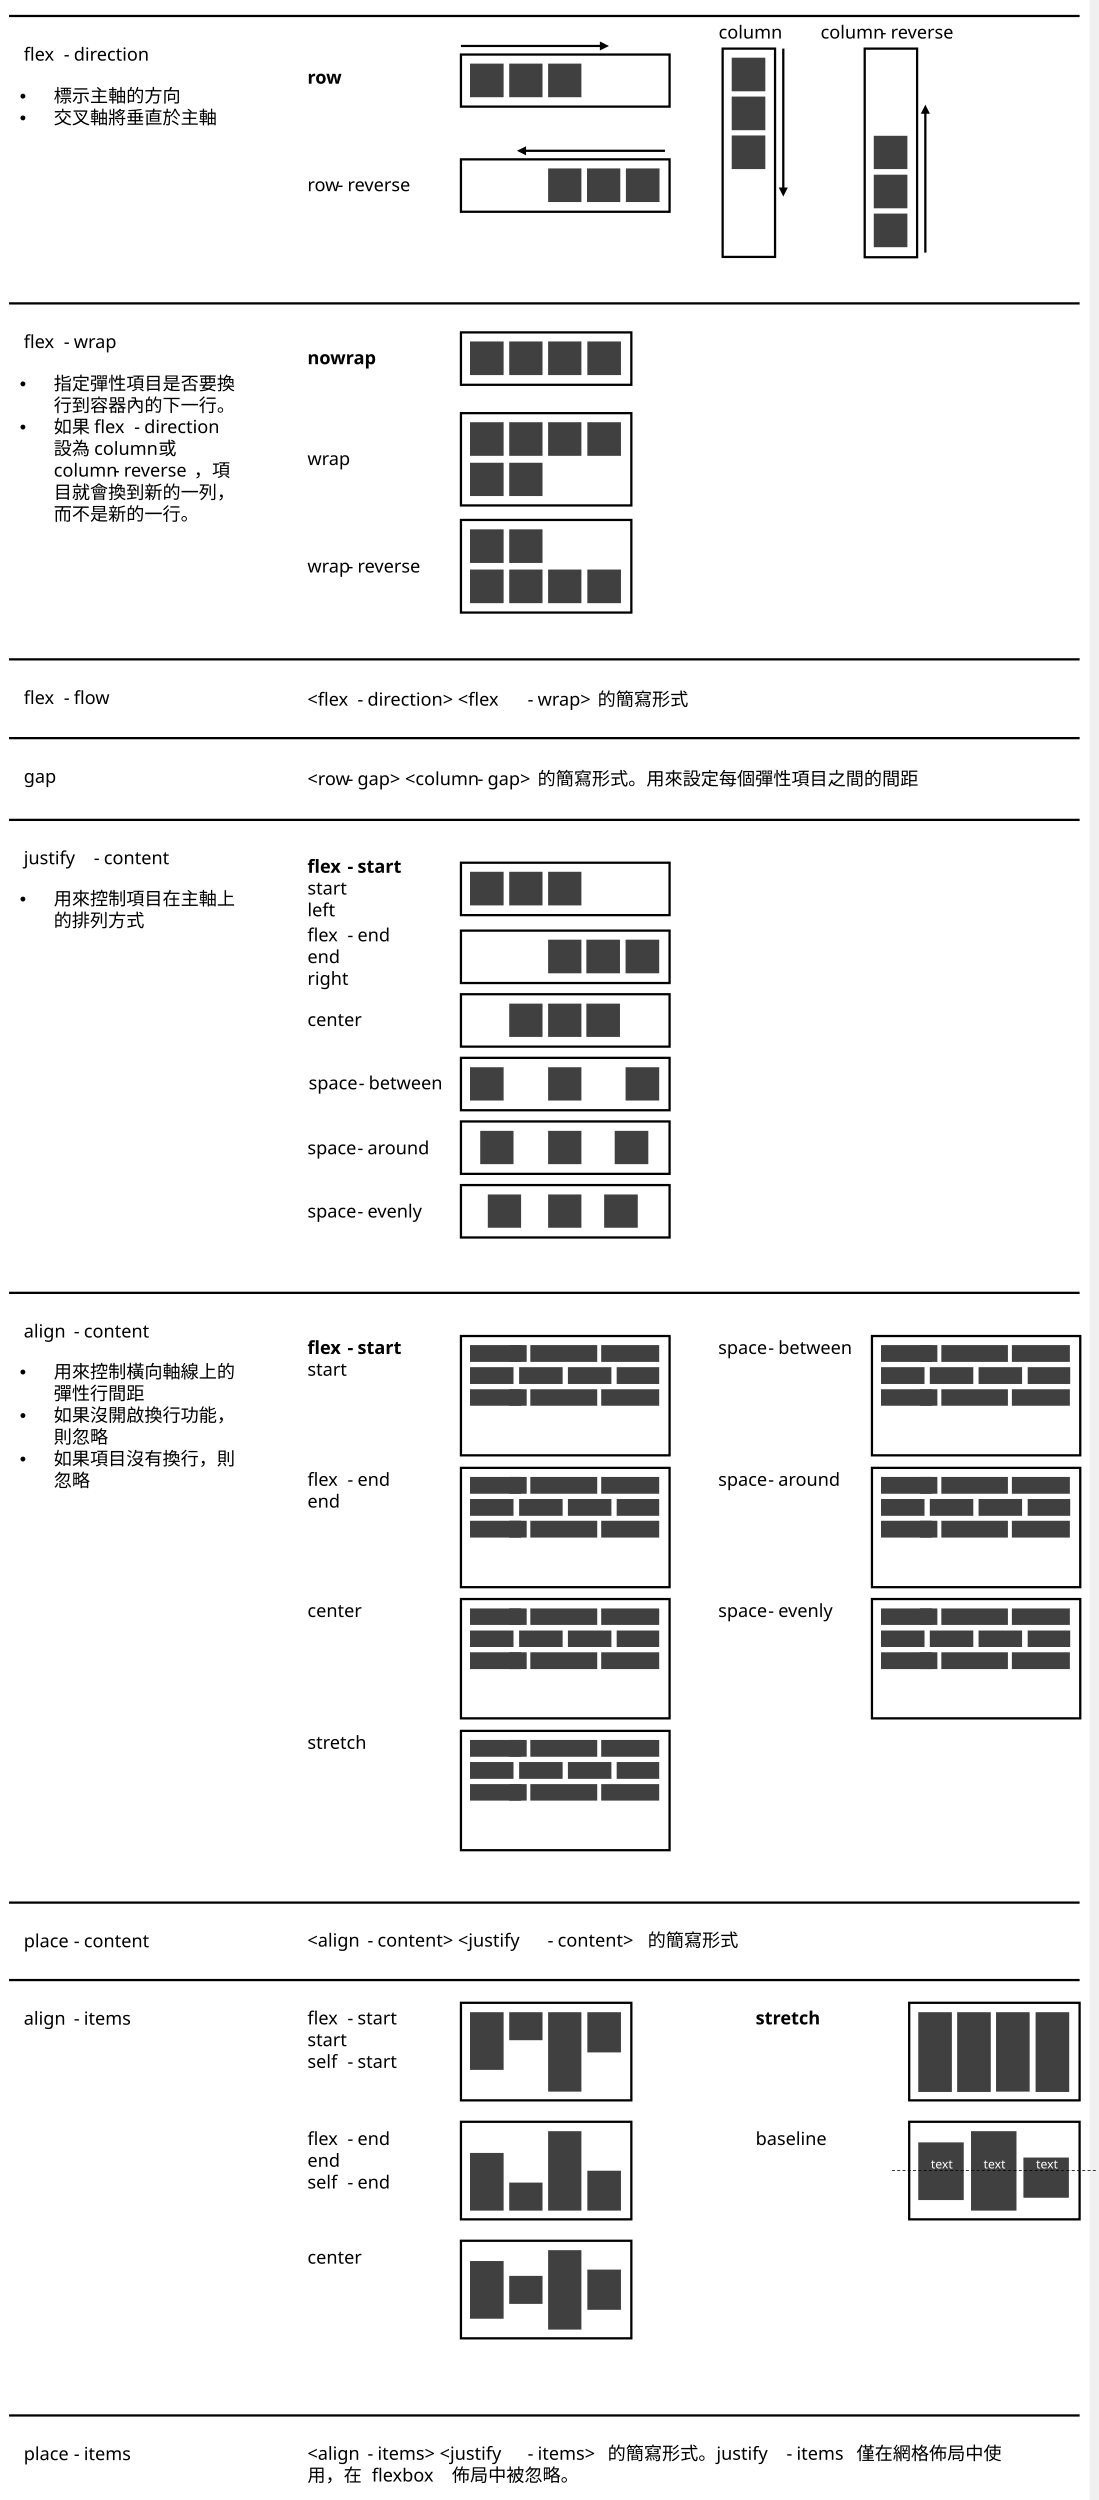
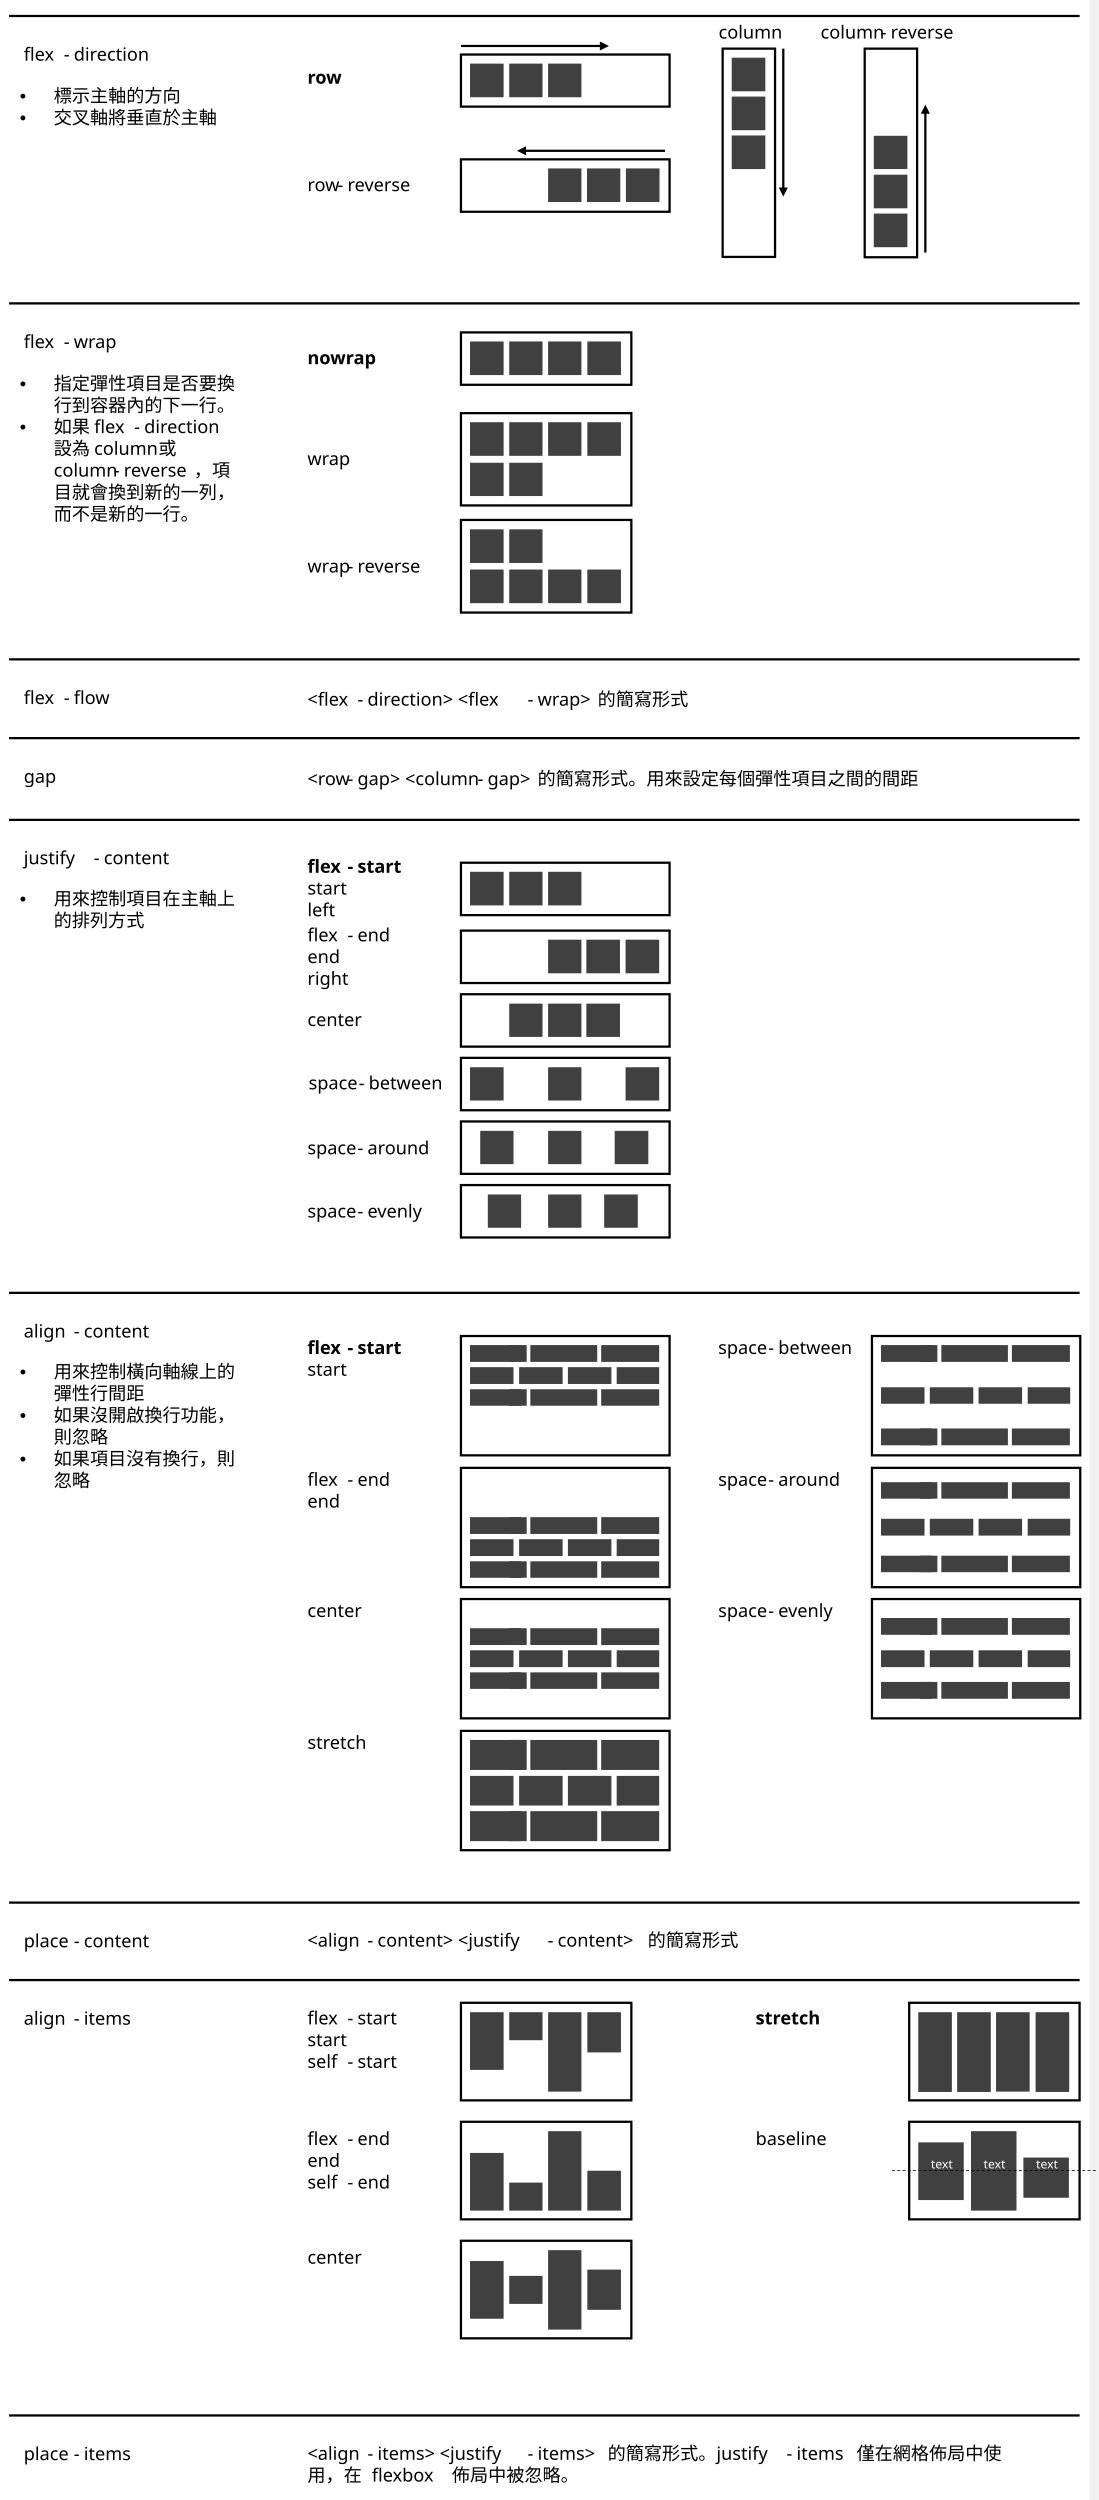
<svg xmlns="http://www.w3.org/2000/svg" width="3333" height="7585" xml:space="preserve" overflow="hidden">
  <g transform="translate(-594 10473)">
    <rect x="594" y="-10473" width="3306" height="7585" fill="#FFFFFF" />
    <rect x="3217.5" y="-10325.5" width="159" height="633" stroke="#000000" stroke-width="6.875" stroke-miterlimit="8" fill="none" />
    <rect x="3245" y="-10061" width="102" height="101" fill="#404040" />
    <rect x="3245" y="-9943" width="102" height="102" fill="#404040" />
    <rect x="3245" y="-9825" width="102" height="102" fill="#404040" />
    <path d="M2.76314e-06-3.438 426.054-3.437 426.054 3.438-2.76314e-06 3.438ZM421.47-13.75 448.97 0 421.47 13.75Z" transform="matrix(-6.12323e-17 -1 -1 6.12323e-17 3401.5 -9706.53)" />
    <rect x="2786.5" y="-10325.5" width="159" height="632" stroke="#000000" stroke-width="6.875" stroke-miterlimit="8" fill="none" />
    <rect x="2814" y="-10298" width="102" height="102" fill="#404040" />
    <rect x="2814" y="-10180" width="102" height="102" fill="#404040" />
    <rect x="2814" y="-10062" width="102" height="102" fill="#404040" />
    <path d="M2973.94-10325.5 2973.94-9899.45 2967.06-9899.45 2967.06-10325.5ZM2984.25-9904.03 2970.5-9876.53 2956.75-9904.03Z" />
    <rect x="1992.5" y="-10307.5" width="633" height="158" stroke="#000000" stroke-width="6.875" stroke-miterlimit="8" fill="none" />
    <rect x="2020" y="-10280" width="102" height="102" fill="#404040" />
    <rect x="2139" y="-10280" width="101" height="102" fill="#404040" />
    <rect x="2257" y="-10280" width="101" height="102" fill="#404040" />
    <path d="M1992.5-10336.9 2418.55-10336.9 2418.55-10330.1 1992.5-10330.1ZM2413.97-10347.2 2441.47-10333.5 2413.97-10319.8Z" />
    <text font-family="Consolas,Consolas_MSFontService,sans-serif" font-weight="700" font-size="55" transform="matrix(1 0 0 1 1526.71 -10219)">row</text>
    <rect x="1992.5" y="-9989.5" width="633" height="159" stroke="#000000" stroke-width="6.875" stroke-miterlimit="8" fill="none" />
    <rect x="2257" y="-9962" width="101" height="102" fill="#404040" />
    <rect x="2375" y="-9962" width="101" height="102" fill="#404040" />
    <rect x="2493" y="-9962" width="102" height="102" fill="#404040" />
    <path d="M2.76314e-06-3.438 426.054-3.437 426.054 3.438-2.76314e-06 3.438ZM421.47-13.75 448.97 0 421.47 13.75Z" transform="matrix(-1 0 0 1 2611.47 -10015.5)" />
    <text font-family="Consolas,Consolas_MSFontService,sans-serif" font-weight="400" font-size="55" transform="matrix(1 0 0 1 1526.71 -9893)">row</text>
    <text font-family="Consolas,Consolas_MSFontService,sans-serif" font-weight="400" font-size="55" transform="matrix(1 0 0 1 1617.81 -9893)">-</text>
    <text font-family="Consolas,Consolas_MSFontService,sans-serif" font-weight="400" font-size="55" transform="matrix(1 0 0 1 1648.17 -9893)">reverse</text>
    <text font-family="Consolas,Consolas_MSFontService,sans-serif" font-weight="400" font-size="55" transform="matrix(1 0 0 1 2774.17 -10356)">column</text>
    <text font-family="Consolas,Consolas_MSFontService,sans-serif" font-weight="400" font-size="55" transform="matrix(1 0 0 1 3083.62 -10356)">column</text>
    <text font-family="Consolas,Consolas_MSFontService,sans-serif" font-weight="400" font-size="55" transform="matrix(1 0 0 1 3265.81 -10356)">-</text>
    <text font-family="Consolas,Consolas_MSFontService,sans-serif" font-weight="400" font-size="55" transform="matrix(1 0 0 1 3296.17 -10356)">reverse</text>
    <path d="M621.5-10424.5 3869.53-10424.5" stroke="#000000" stroke-width="6.875" stroke-miterlimit="8" fill="none" fill-rule="evenodd" />
    <text font-family="Consolas,Consolas_MSFontService,sans-serif" font-weight="400" font-size="55" transform="matrix(1 0 0 1 666.038 -10289)">flex</text>
    <text font-family="Consolas,Consolas_MSFontService,sans-serif" font-weight="400" font-size="55" transform="matrix(1 0 0 1 787.496 -10289)">-</text>
    <text font-family="Consolas,Consolas_MSFontService,sans-serif" font-weight="400" font-size="55" transform="matrix(1 0 0 1 817.861 -10289)">direction</text>
    <rect x="1992.5" y="-9464.5" width="517" height="159" stroke="#000000" stroke-width="6.875" stroke-miterlimit="8" fill="none" />
    <rect x="2020" y="-9437" width="102" height="102" fill="#404040" />
    <rect x="2139" y="-9437" width="101" height="102" fill="#404040" />
    <rect x="2257" y="-9437" width="101" height="102" fill="#404040" />
    <rect x="2376" y="-9437" width="102" height="102" fill="#404040" />
    <rect x="1992.5" y="-9219.5" width="517" height="280" stroke="#000000" stroke-width="6.875" stroke-miterlimit="8" fill="none" />
    <rect x="2020" y="-9192" width="102" height="102" fill="#404040" />
    <rect x="2139" y="-9192" width="101" height="102" fill="#404040" />
    <rect x="2257" y="-9192" width="101" height="102" fill="#404040" />
    <rect x="2376" y="-9192" width="102" height="102" fill="#404040" />
    <rect x="2020" y="-9069" width="102" height="101" fill="#404040" />
    <rect x="2139" y="-9069" width="101" height="101" fill="#404040" />
    <rect x="1992.5" y="-8895.5" width="517" height="281" stroke="#000000" stroke-width="6.875" stroke-miterlimit="8" fill="none" />
    <rect x="2020" y="-8867" width="102" height="102" fill="#404040" />
    <rect x="2139" y="-8867" width="101" height="102" fill="#404040" />
    <rect x="2257" y="-8745" width="101" height="102" fill="#404040" />
    <rect x="2376" y="-8745" width="102" height="102" fill="#404040" />
    <rect x="2020" y="-8745" width="102" height="102" fill="#404040" />
    <rect x="2139" y="-8745" width="101" height="102" fill="#404040" />
    <text font-family="Consolas,Consolas_MSFontService,sans-serif" font-weight="700" font-size="55" transform="matrix(1 0 0 1 1526.71 -9368)">nowrap</text>
    <text font-family="Consolas,Consolas_MSFontService,sans-serif" font-weight="400" font-size="55" transform="matrix(1 0 0 1 1526.71 -9062)">wrap</text>
    <text font-family="Consolas,Consolas_MSFontService,sans-serif" font-weight="400" font-size="55" transform="matrix(1 0 0 1 1526.71 -8736)">wrap</text>
    <text font-family="Consolas,Consolas_MSFontService,sans-serif" font-weight="400" font-size="55" transform="matrix(1 0 0 1 1648.17 -8736)">-</text>
    <text font-family="Consolas,Consolas_MSFontService,sans-serif" font-weight="400" font-size="55" transform="matrix(1 0 0 1 1678.53 -8736)">reverse</text>
    <path d="M621.5-9552.5 3869.53-9552.5" stroke="#000000" stroke-width="6.875" stroke-miterlimit="8" fill="none" fill-rule="evenodd" />
    <text font-family="Consolas,Consolas_MSFontService,sans-serif" font-weight="400" font-size="55" transform="matrix(1 0 0 1 666.038 -9417)">flex</text>
    <text font-family="Consolas,Consolas_MSFontService,sans-serif" font-weight="400" font-size="55" transform="matrix(1 0 0 1 787.496 -9417)">-</text>
    <text font-family="Consolas,Consolas_MSFontService,sans-serif" font-weight="400" font-size="55" transform="matrix(1 0 0 1 817.861 -9417)">wrap</text>
    <path d="M621.5-8472.5 3869.53-8472.5" stroke="#000000" stroke-width="6.875" stroke-miterlimit="8" fill="none" fill-rule="evenodd" />
    <text font-family="Consolas,Consolas_MSFontService,sans-serif" font-weight="400" font-size="55" transform="matrix(1 0 0 1 666.038 -8337)">flex</text>
    <text font-family="Consolas,Consolas_MSFontService,sans-serif" font-weight="400" font-size="55" transform="matrix(1 0 0 1 787.496 -8337)">-</text>
    <text font-family="Consolas,Consolas_MSFontService,sans-serif" font-weight="400" font-size="55" transform="matrix(1 0 0 1 817.861 -8337)">flow</text>
    <path d="M621.5-8233.5 3869.53-8233.5" stroke="#000000" stroke-width="6.875" stroke-miterlimit="8" fill="none" fill-rule="evenodd" />
    <text font-family="Consolas,Consolas_MSFontService,sans-serif" font-weight="400" font-size="55" transform="matrix(1 0 0 1 666.038 -8098)">gap</text>
    <path d="M621.5-7985.5 3869.53-7985.5" stroke="#000000" stroke-width="6.875" stroke-miterlimit="8" fill="none" fill-rule="evenodd" />
    <text font-family="Consolas,Consolas_MSFontService,sans-serif" font-weight="400" font-size="55" transform="matrix(1 0 0 1 666.038 -7851)">justify</text>
    <text font-family="Consolas,Consolas_MSFontService,sans-serif" font-weight="400" font-size="55" transform="matrix(1 0 0 1 878.59 -7851)">-</text>
    <text font-family="Consolas,Consolas_MSFontService,sans-serif" font-weight="400" font-size="55" transform="matrix(1 0 0 1 908.954 -7851)">content</text>
    <rect x="1992.5" y="-7855.5" width="633" height="159" stroke="#000000" stroke-width="6.875" stroke-miterlimit="8" fill="none" />
    <rect x="2020" y="-7828" width="102" height="102" fill="#404040" />
    <rect x="2139" y="-7828" width="101" height="102" fill="#404040" />
    <rect x="2257" y="-7828" width="101" height="102" fill="#404040" />
    <rect x="1992.5" y="-7649.5" width="633" height="159" stroke="#000000" stroke-width="6.875" stroke-miterlimit="8" fill="none" />
    <rect x="2257" y="-7622" width="101" height="102" fill="#404040" />
    <rect x="2373" y="-7622" width="102" height="102" fill="#404040" />
    <rect x="2492" y="-7622" width="102" height="102" fill="#404040" />
    <rect x="1992.5" y="-7456.5" width="633" height="159" stroke="#000000" stroke-width="6.875" stroke-miterlimit="8" fill="none" />
    <rect x="2373" y="-7428" width="102" height="101" fill="#404040" />
    <rect x="2139" y="-7428" width="101" height="101" fill="#404040" />
    <rect x="2257" y="-7428" width="101" height="101" fill="#404040" />
    <rect x="1992.5" y="-7263.5" width="633" height="159" stroke="#000000" stroke-width="6.875" stroke-miterlimit="8" fill="none" />
    <rect x="2257" y="-7235" width="101" height="101" fill="#404040" />
    <rect x="2020" y="-7235" width="102" height="101" fill="#404040" />
    <rect x="2492" y="-7235" width="102" height="101" fill="#404040" />
    <rect x="1992.5" y="-7070.5" width="633" height="159" stroke="#000000" stroke-width="6.875" stroke-miterlimit="8" fill="none" />
    <rect x="2459" y="-7042" width="102" height="101" fill="#404040" />
    <rect x="2051" y="-7042" width="101" height="101" fill="#404040" />
    <rect x="2257" y="-7042" width="101" height="101" fill="#404040" />
    <rect x="1992.5" y="-6877.5" width="633" height="159" stroke="#000000" stroke-width="6.875" stroke-miterlimit="8" fill="none" />
    <rect x="2257" y="-6849" width="101" height="101" fill="#404040" />
    <rect x="2074" y="-6849" width="101" height="101" fill="#404040" />
    <rect x="2427" y="-6849" width="102" height="101" fill="#404040" />
    <text font-family="Consolas,Consolas_MSFontService,sans-serif" font-weight="700" font-size="55" transform="matrix(1 0 0 1 1526.71 -7825)">flex</text>
    <text font-family="Consolas,Consolas_MSFontService,sans-serif" font-weight="700" font-size="55" transform="matrix(1 0 0 1 1648.17 -7825)">-</text>
    <text font-family="Consolas,Consolas_MSFontService,sans-serif" font-weight="700" font-size="55" transform="matrix(1 0 0 1 1678.53 -7825)">start</text>
    <text font-family="Consolas,Consolas_MSFontService,sans-serif" font-weight="400" font-size="55" transform="matrix(1 0 0 1 1526.71 -7759)">start</text>
    <text font-family="Consolas,Consolas_MSFontService,sans-serif" font-weight="400" font-size="55" transform="matrix(1 0 0 1 1526.71 -7693)">left</text>
    <text font-family="Consolas,Consolas_MSFontService,sans-serif" font-weight="400" font-size="55" transform="matrix(1 0 0 1 1526.71 -7617)">flex</text>
    <text font-family="Consolas,Consolas_MSFontService,sans-serif" font-weight="400" font-size="55" transform="matrix(1 0 0 1 1648.17 -7617)">-</text>
    <text font-family="Consolas,Consolas_MSFontService,sans-serif" font-weight="400" font-size="55" transform="matrix(1 0 0 1 1678.53 -7617)">end</text>
    <text font-family="Consolas,Consolas_MSFontService,sans-serif" font-weight="400" font-size="55" transform="matrix(1 0 0 1 1526.71 -7551)">end</text>
    <text font-family="Consolas,Consolas_MSFontService,sans-serif" font-weight="400" font-size="55" transform="matrix(1 0 0 1 1526.71 -7485)">right</text>
    <text font-family="Consolas,Consolas_MSFontService,sans-serif" font-weight="400" font-size="55" transform="matrix(1 0 0 1 1526.71 -7360)">center</text>
    <text font-family="Consolas,Consolas_MSFontService,sans-serif" font-weight="400" font-size="55" transform="matrix(1 0 0 1 1530.3 -7168)">space</text>
    <text font-family="Consolas,Consolas_MSFontService,sans-serif" font-weight="400" font-size="55" transform="matrix(1 0 0 1 1682.12 -7168)">-</text>
    <text font-family="Consolas,Consolas_MSFontService,sans-serif" font-weight="400" font-size="55" transform="matrix(1 0 0 1 1712.49 -7168)">between</text>
    <text font-family="Consolas,Consolas_MSFontService,sans-serif" font-weight="400" font-size="55" transform="matrix(1 0 0 1 1526.71 -6971)">space</text>
    <text font-family="Consolas,Consolas_MSFontService,sans-serif" font-weight="400" font-size="55" transform="matrix(1 0 0 1 1678.53 -6971)">-</text>
    <text font-family="Consolas,Consolas_MSFontService,sans-serif" font-weight="400" font-size="55" transform="matrix(1 0 0 1 1708.9 -6971)">around</text>
    <text font-family="Consolas,Consolas_MSFontService,sans-serif" font-weight="400" font-size="55" transform="matrix(1 0 0 1 1526.71 -6779)">space</text>
    <text font-family="Consolas,Consolas_MSFontService,sans-serif" font-weight="400" font-size="55" transform="matrix(1 0 0 1 1678.53 -6779)">-</text>
    <text font-family="Consolas,Consolas_MSFontService,sans-serif" font-weight="400" font-size="55" transform="matrix(1 0 0 1 1708.9 -6779)">evenly</text>
    <path d="M621.5-6550.5 3869.53-6550.5" stroke="#000000" stroke-width="6.875" stroke-miterlimit="8" fill="none" fill-rule="evenodd" />
    <text font-family="Consolas,Consolas_MSFontService,sans-serif" font-weight="400" font-size="55" transform="matrix(1 0 0 1 666.038 -6415)">align</text>
    <text font-family="Consolas,Consolas_MSFontService,sans-serif" font-weight="400" font-size="55" transform="matrix(1 0 0 1 817.861 -6415)">-</text>
    <text font-family="Consolas,Consolas_MSFontService,sans-serif" font-weight="400" font-size="55" transform="matrix(1 0 0 1 848.225 -6415)">content</text>
    <rect x="1992.5" y="-6419.5" width="633" height="362" stroke="#000000" stroke-width="6.875" stroke-miterlimit="8" fill="none" />
    <rect x="2020" y="-6392" width="155" height="51" fill="#404040" />
    <rect x="2139" y="-6392" width="53" height="51" fill="#404040" />
    <rect x="2203" y="-6392" width="203" height="51" fill="#404040" />
    <text font-family="Consolas,Consolas_MSFontService,sans-serif" font-weight="700" font-size="55" transform="matrix(1 0 0 1 1526.71 -6365)">flex</text>
    <text font-family="Consolas,Consolas_MSFontService,sans-serif" font-weight="700" font-size="55" transform="matrix(1 0 0 1 1648.17 -6365)">-</text>
    <text font-family="Consolas,Consolas_MSFontService,sans-serif" font-weight="700" font-size="55" transform="matrix(1 0 0 1 1678.53 -6365)">start</text>
    <text font-family="Consolas,Consolas_MSFontService,sans-serif" font-weight="400" font-size="55" transform="matrix(1 0 0 1 1526.71 -6299)">start</text>
    <rect x="2418" y="-6392" width="176" height="51" fill="#404040" />
    <rect x="2020" y="-6325" width="132" height="51" fill="#404040" />
    <rect x="2465" y="-6325" width="129" height="51" fill="#404040" />
    <rect x="2020" y="-6258" width="155" height="50" fill="#404040" />
    <rect x="2139" y="-6258" width="53" height="50" fill="#404040" />
    <rect x="2203" y="-6258" width="203" height="50" fill="#404040" />
    <rect x="2418" y="-6258" width="176" height="50" fill="#404040" />
    <rect x="2169" y="-6325" width="132" height="51" fill="#404040" />
    <rect x="2317" y="-6325" width="132" height="51" fill="#404040" />
    <rect x="1992.5" y="-6019.5" width="633" height="362" stroke="#000000" stroke-width="6.875" stroke-miterlimit="8" fill="none" />
-     <rect x="2020" y="-5992" width="155" height="51" fill="#404040" />
-     <rect x="2139" y="-5992" width="53" height="51" fill="#404040" />
-     <rect x="2203" y="-5992" width="203" height="51" fill="#404040" />
+     <rect x="2020" y="-5870" width="155" height="51" fill="#404040" />
+     <rect x="2139" y="-5870" width="53" height="51" fill="#404040" />
+     <rect x="2203" y="-5870" width="203" height="51" fill="#404040" />
    <text font-family="Consolas,Consolas_MSFontService,sans-serif" font-weight="400" font-size="55" transform="matrix(1 0 0 1 1526.71 -5965)">flex</text>
    <text font-family="Consolas,Consolas_MSFontService,sans-serif" font-weight="400" font-size="55" transform="matrix(1 0 0 1 1648.17 -5965)">-</text>
    <text font-family="Consolas,Consolas_MSFontService,sans-serif" font-weight="400" font-size="55" transform="matrix(1 0 0 1 1678.53 -5965)">end</text>
    <text font-family="Consolas,Consolas_MSFontService,sans-serif" font-weight="400" font-size="55" transform="matrix(1 0 0 1 1526.71 -5899)">end</text>
-     <rect x="2418" y="-5992" width="176" height="51" fill="#404040" />
-     <rect x="2020" y="-5925" width="132" height="51" fill="#404040" />
-     <rect x="2465" y="-5925" width="129" height="51" fill="#404040" />
-     <rect x="2020" y="-5859" width="155" height="51" fill="#404040" />
-     <rect x="2139" y="-5859" width="53" height="51" fill="#404040" />
-     <rect x="2203" y="-5859" width="203" height="51" fill="#404040" />
-     <rect x="2418" y="-5859" width="176" height="51" fill="#404040" />
-     <rect x="2169" y="-5925" width="132" height="51" fill="#404040" />
-     <rect x="2317" y="-5925" width="132" height="51" fill="#404040" />
+     <rect x="2418" y="-5870" width="176" height="51" fill="#404040" />
+     <rect x="2020" y="-5803" width="132" height="51" fill="#404040" />
+     <rect x="2465" y="-5803" width="129" height="51" fill="#404040" />
+     <rect x="2020" y="-5736" width="155" height="50" fill="#404040" />
+     <rect x="2139" y="-5736" width="53" height="50" fill="#404040" />
+     <rect x="2203" y="-5736" width="203" height="50" fill="#404040" />
+     <rect x="2418" y="-5736" width="176" height="50" fill="#404040" />
+     <rect x="2169" y="-5803" width="132" height="51" fill="#404040" />
+     <rect x="2317" y="-5803" width="132" height="51" fill="#404040" />
    <rect x="1992.5" y="-5621.5" width="633" height="362" stroke="#000000" stroke-width="6.875" stroke-miterlimit="8" fill="none" />
-     <rect x="2020" y="-5593" width="155" height="50" fill="#404040" />
-     <rect x="2139" y="-5593" width="53" height="50" fill="#404040" />
-     <rect x="2203" y="-5593" width="203" height="50" fill="#404040" />
    <text font-family="Consolas,Consolas_MSFontService,sans-serif" font-weight="400" font-size="55" transform="matrix(1 0 0 1 1526.71 -5567)">center</text>
-     <rect x="2418" y="-5593" width="176" height="50" fill="#404040" />
-     <rect x="2020" y="-5526" width="132" height="50" fill="#404040" />
-     <rect x="2465" y="-5526" width="129" height="50" fill="#404040" />
-     <rect x="2020" y="-5460" width="155" height="51" fill="#404040" />
-     <rect x="2139" y="-5460" width="53" height="51" fill="#404040" />
-     <rect x="2203" y="-5460" width="203" height="51" fill="#404040" />
-     <rect x="2418" y="-5460" width="176" height="51" fill="#404040" />
-     <rect x="2169" y="-5526" width="132" height="50" fill="#404040" />
-     <rect x="2317" y="-5526" width="132" height="50" fill="#404040" />
+     <rect x="2020" y="-5533" width="155" height="51" fill="#404040" />
+     <rect x="2139" y="-5533" width="53" height="51" fill="#404040" />
+     <rect x="2203" y="-5533" width="203" height="51" fill="#404040" />
+     <rect x="2418" y="-5533" width="176" height="51" fill="#404040" />
+     <rect x="2020" y="-5466" width="132" height="51" fill="#404040" />
+     <rect x="2465" y="-5466" width="129" height="51" fill="#404040" />
+     <rect x="2020" y="-5399" width="155" height="50" fill="#404040" />
+     <rect x="2139" y="-5399" width="53" height="50" fill="#404040" />
+     <rect x="2203" y="-5399" width="203" height="50" fill="#404040" />
+     <rect x="2418" y="-5399" width="176" height="50" fill="#404040" />
+     <rect x="2169" y="-5466" width="132" height="51" fill="#404040" />
+     <rect x="2317" y="-5466" width="132" height="51" fill="#404040" />
    <rect x="1992.5" y="-5221.5" width="633" height="362" stroke="#000000" stroke-width="6.875" stroke-miterlimit="8" fill="none" />
-     <rect x="2020" y="-5194" width="155" height="51" fill="#404040" />
-     <rect x="2139" y="-5194" width="53" height="51" fill="#404040" />
-     <rect x="2203" y="-5194" width="203" height="51" fill="#404040" />
+     <rect x="2020" y="-5194" width="155" height="91" fill="#404040" />
+     <rect x="2139" y="-5194" width="53" height="91" fill="#404040" />
+     <rect x="2203" y="-5194" width="203" height="91" fill="#404040" />
    <text font-family="Consolas,Consolas_MSFontService,sans-serif" font-weight="400" font-size="55" transform="matrix(1 0 0 1 1526.71 -5167)">stretch</text>
-     <rect x="2418" y="-5194" width="176" height="51" fill="#404040" />
-     <rect x="2020" y="-5127" width="132" height="51" fill="#404040" />
-     <rect x="2465" y="-5127" width="129" height="51" fill="#404040" />
-     <rect x="2020" y="-5060" width="155" height="50" fill="#404040" />
-     <rect x="2139" y="-5060" width="53" height="50" fill="#404040" />
-     <rect x="2203" y="-5060" width="203" height="50" fill="#404040" />
-     <rect x="2418" y="-5060" width="176" height="50" fill="#404040" />
-     <rect x="2169" y="-5127" width="132" height="51" fill="#404040" />
-     <rect x="2317" y="-5127" width="132" height="51" fill="#404040" />
+     <rect x="2418" y="-5194" width="176" height="91" fill="#404040" />
+     <rect x="2020" y="-4978" width="155" height="90.999" fill="#404040" />
+     <rect x="2139" y="-4978" width="53" height="90.999" fill="#404040" />
+     <rect x="2203" y="-4978" width="203" height="90.999" fill="#404040" />
+     <rect x="2418" y="-4978" width="176" height="90.999" fill="#404040" />
+     <rect x="2020" y="-5085" width="132" height="90" fill="#404040" />
+     <rect x="2465" y="-5085" width="129" height="90" fill="#404040" />
+     <rect x="2169" y="-5085" width="132" height="90" fill="#404040" />
+     <rect x="2317" y="-5085" width="132" height="90" fill="#404040" />
    <rect x="3239.5" y="-6419.5" width="632" height="362" stroke="#000000" stroke-width="6.875" stroke-miterlimit="8" fill="none" />
    <rect x="3267" y="-6392" width="155" height="51" fill="#404040" />
    <rect x="3385" y="-6392" width="53" height="51" fill="#404040" />
    <rect x="3450" y="-6392" width="202" height="51" fill="#404040" />
    <text font-family="Consolas,Consolas_MSFontService,sans-serif" font-weight="400" font-size="55" transform="matrix(1 0 0 1 2772.96 -6365)">space</text>
    <text font-family="Consolas,Consolas_MSFontService,sans-serif" font-weight="400" font-size="55" transform="matrix(1 0 0 1 2924.78 -6365)">-</text>
    <text font-family="Consolas,Consolas_MSFontService,sans-serif" font-weight="400" font-size="55" transform="matrix(1 0 0 1 2955.15 -6365)">between</text>
    <rect x="3664" y="-6392" width="176" height="51" fill="#404040" />
-     <rect x="3267" y="-6325" width="132" height="51" fill="#404040" />
-     <rect x="3712" y="-6325" width="129" height="51" fill="#404040" />
-     <rect x="3267" y="-6258" width="155" height="50" fill="#404040" />
-     <rect x="3385" y="-6258" width="53" height="50" fill="#404040" />
-     <rect x="3450" y="-6258" width="202" height="50" fill="#404040" />
-     <rect x="3664" y="-6258" width="176" height="50" fill="#404040" />
-     <rect x="3415" y="-6325" width="132" height="51" fill="#404040" />
-     <rect x="3563" y="-6325" width="132" height="51" fill="#404040" />
+     <rect x="3267" y="-6139" width="155" height="51" fill="#404040" />
+     <rect x="3385" y="-6139" width="53" height="51" fill="#404040" />
+     <rect x="3450" y="-6139" width="202" height="51" fill="#404040" />
+     <rect x="3664" y="-6139" width="176" height="51" fill="#404040" />
+     <rect x="3267" y="-6264" width="132" height="50" fill="#404040" />
+     <rect x="3712" y="-6264" width="129" height="50" fill="#404040" />
+     <rect x="3415" y="-6264" width="132" height="50" fill="#404040" />
+     <rect x="3563" y="-6264" width="132" height="50" fill="#404040" />
    <rect x="3239.5" y="-6019.5" width="632" height="362" stroke="#000000" stroke-width="6.875" stroke-miterlimit="8" fill="none" />
-     <rect x="3267" y="-5992" width="155" height="51" fill="#404040" />
-     <rect x="3385" y="-5992" width="53" height="51" fill="#404040" />
-     <rect x="3450" y="-5992" width="202" height="51" fill="#404040" />
+     <rect x="3267" y="-5976" width="155" height="50" fill="#404040" />
+     <rect x="3385" y="-5976" width="53" height="50" fill="#404040" />
+     <rect x="3450" y="-5976" width="202" height="50" fill="#404040" />
    <text font-family="Consolas,Consolas_MSFontService,sans-serif" font-weight="400" font-size="55" transform="matrix(1 0 0 1 2772.96 -5965)">space</text>
    <text font-family="Consolas,Consolas_MSFontService,sans-serif" font-weight="400" font-size="55" transform="matrix(1 0 0 1 2924.78 -5965)">-</text>
    <text font-family="Consolas,Consolas_MSFontService,sans-serif" font-weight="400" font-size="55" transform="matrix(1 0 0 1 2955.15 -5965)">around</text>
-     <rect x="3664" y="-5992" width="176" height="51" fill="#404040" />
-     <rect x="3267" y="-5925" width="132" height="51" fill="#404040" />
-     <rect x="3712" y="-5925" width="129" height="51" fill="#404040" />
-     <rect x="3267" y="-5859" width="155" height="51" fill="#404040" />
-     <rect x="3385" y="-5859" width="53" height="51" fill="#404040" />
-     <rect x="3450" y="-5859" width="202" height="51" fill="#404040" />
-     <rect x="3664" y="-5859" width="176" height="51" fill="#404040" />
-     <rect x="3415" y="-5925" width="132" height="51" fill="#404040" />
-     <rect x="3563" y="-5925" width="132" height="51" fill="#404040" />
+     <rect x="3664" y="-5976" width="176" height="50" fill="#404040" />
+     <rect x="3267" y="-5753" width="155" height="50" fill="#404040" />
+     <rect x="3385" y="-5753" width="53" height="50" fill="#404040" />
+     <rect x="3450" y="-5753" width="202" height="50" fill="#404040" />
+     <rect x="3664" y="-5753" width="176" height="50" fill="#404040" />
+     <rect x="3267" y="-5865" width="132" height="51" fill="#404040" />
+     <rect x="3712" y="-5865" width="129" height="51" fill="#404040" />
+     <rect x="3415" y="-5865" width="132" height="51" fill="#404040" />
+     <rect x="3563" y="-5865" width="132" height="51" fill="#404040" />
    <rect x="3239.5" y="-5621.5" width="632" height="362" stroke="#000000" stroke-width="6.875" stroke-miterlimit="8" fill="none" />
-     <rect x="3267" y="-5593" width="155" height="50" fill="#404040" />
-     <rect x="3385" y="-5593" width="53" height="50" fill="#404040" />
-     <rect x="3450" y="-5593" width="202" height="50" fill="#404040" />
+     <rect x="3267" y="-5564" width="155" height="51" fill="#404040" />
+     <rect x="3385" y="-5564" width="53" height="51" fill="#404040" />
+     <rect x="3450" y="-5564" width="202" height="51" fill="#404040" />
    <text font-family="Consolas,Consolas_MSFontService,sans-serif" font-weight="400" font-size="55" transform="matrix(1 0 0 1 2772.96 -5567)">space</text>
    <text font-family="Consolas,Consolas_MSFontService,sans-serif" font-weight="400" font-size="55" transform="matrix(1 0 0 1 2924.78 -5567)">-</text>
    <text font-family="Consolas,Consolas_MSFontService,sans-serif" font-weight="400" font-size="55" transform="matrix(1 0 0 1 2955.15 -5567)">evenly</text>
-     <rect x="3664" y="-5593" width="176" height="50" fill="#404040" />
-     <rect x="3267" y="-5526" width="132" height="50" fill="#404040" />
-     <rect x="3712" y="-5526" width="129" height="50" fill="#404040" />
-     <rect x="3267" y="-5460" width="155" height="51" fill="#404040" />
-     <rect x="3385" y="-5460" width="53" height="51" fill="#404040" />
-     <rect x="3450" y="-5460" width="202" height="51" fill="#404040" />
-     <rect x="3664" y="-5460" width="176" height="51" fill="#404040" />
-     <rect x="3415" y="-5526" width="132" height="50" fill="#404040" />
-     <rect x="3563" y="-5526" width="132" height="50" fill="#404040" />
+     <rect x="3664" y="-5564" width="176" height="51" fill="#404040" />
+     <rect x="3267" y="-5370" width="155" height="51" fill="#404040" />
+     <rect x="3385" y="-5370" width="53" height="51" fill="#404040" />
+     <rect x="3450" y="-5370" width="202" height="51" fill="#404040" />
+     <rect x="3664" y="-5370" width="176" height="51" fill="#404040" />
+     <rect x="3267" y="-5466" width="132" height="51" fill="#404040" />
+     <rect x="3712" y="-5466" width="129" height="51" fill="#404040" />
+     <rect x="3415" y="-5466" width="132" height="51" fill="#404040" />
+     <rect x="3563" y="-5466" width="132" height="51" fill="#404040" />
    <path d="M621.5-4700.5 3869.53-4700.5" stroke="#000000" stroke-width="6.875" stroke-miterlimit="8" fill="none" fill-rule="evenodd" />
    <text font-family="Consolas,Consolas_MSFontService,sans-serif" font-weight="400" font-size="55" transform="matrix(1 0 0 1 666.038 -4565)">place</text>
    <text font-family="Consolas,Consolas_MSFontService,sans-serif" font-weight="400" font-size="55" transform="matrix(1 0 0 1 817.861 -4565)">-</text>
    <text font-family="Consolas,Consolas_MSFontService,sans-serif" font-weight="400" font-size="55" transform="matrix(1 0 0 1 848.225 -4565)">content</text>
    <path d="M621.5-4465.5 3869.53-4465.5" stroke="#000000" stroke-width="6.875" stroke-miterlimit="8" fill="none" fill-rule="evenodd" />
    <text font-family="Consolas,Consolas_MSFontService,sans-serif" font-weight="400" font-size="55" transform="matrix(1 0 0 1 666.038 -4330)">align</text>
    <text font-family="Consolas,Consolas_MSFontService,sans-serif" font-weight="400" font-size="55" transform="matrix(1 0 0 1 817.861 -4330)">-</text>
    <text font-family="Consolas,Consolas_MSFontService,sans-serif" font-weight="400" font-size="55" transform="matrix(1 0 0 1 848.225 -4330)">items</text>
    <path d="M621.5-3144.5 3869.53-3144.5" stroke="#000000" stroke-width="6.875" stroke-miterlimit="8" fill="none" fill-rule="evenodd" />
    <text font-family="Consolas,Consolas_MSFontService,sans-serif" font-weight="400" font-size="55" transform="matrix(1 0 0 1 666.038 -3009)">place</text>
    <text font-family="Consolas,Consolas_MSFontService,sans-serif" font-weight="400" font-size="55" transform="matrix(1 0 0 1 817.861 -3009)">-</text>
    <text font-family="Consolas,Consolas_MSFontService,sans-serif" font-weight="400" font-size="55" transform="matrix(1 0 0 1 848.225 -3009)">items</text>
    <rect x="1992.5" y="-4396.5" width="517" height="296" stroke="#000000" stroke-width="6.875" stroke-miterlimit="8" fill="none" />
    <rect x="2020" y="-4368" width="102" height="175" fill="#404040" />
    <rect x="2139" y="-4368" width="101" height="85" fill="#404040" />
    <rect x="2257" y="-4368" width="101" height="241" fill="#404040" />
    <rect x="2376" y="-4368" width="102" height="122" fill="#404040" />
    <text font-family="Consolas,Consolas_MSFontService,sans-serif" font-weight="400" font-size="55" transform="matrix(1 0 0 1 1526.71 -4331)">flex</text>
    <text font-family="Consolas,Consolas_MSFontService,sans-serif" font-weight="400" font-size="55" transform="matrix(1 0 0 1 1648.17 -4331)">-</text>
    <text font-family="Consolas,Consolas_MSFontService,sans-serif" font-weight="400" font-size="55" transform="matrix(1 0 0 1 1678.53 -4331)">start</text>
    <text font-family="Consolas,Consolas_MSFontService,sans-serif" font-weight="400" font-size="55" transform="matrix(1 0 0 1 1526.71 -4265)">start</text>
    <text font-family="Consolas,Consolas_MSFontService,sans-serif" font-weight="400" font-size="55" transform="matrix(1 0 0 1 1526.71 -4199)">self</text>
    <text font-family="Consolas,Consolas_MSFontService,sans-serif" font-weight="400" font-size="55" transform="matrix(1 0 0 1 1648.17 -4199)">-</text>
    <text font-family="Consolas,Consolas_MSFontService,sans-serif" font-weight="400" font-size="55" transform="matrix(1 0 0 1 1678.53 -4199)">start</text>
    <text font-family="Consolas,Consolas_MSFontService,sans-serif" font-weight="400" font-size="55" transform="matrix(1 0 0 1 1526.71 -3965)">flex</text>
    <text font-family="Consolas,Consolas_MSFontService,sans-serif" font-weight="400" font-size="55" transform="matrix(1 0 0 1 1648.17 -3965)">-</text>
    <text font-family="Consolas,Consolas_MSFontService,sans-serif" font-weight="400" font-size="55" transform="matrix(1 0 0 1 1678.53 -3965)">end</text>
    <text font-family="Consolas,Consolas_MSFontService,sans-serif" font-weight="400" font-size="55" transform="matrix(1 0 0 1 1526.71 -3899)">end</text>
    <text font-family="Consolas,Consolas_MSFontService,sans-serif" font-weight="400" font-size="55" transform="matrix(1 0 0 1 1526.71 -3833)">self</text>
    <text font-family="Consolas,Consolas_MSFontService,sans-serif" font-weight="400" font-size="55" transform="matrix(1 0 0 1 1648.17 -3833)">-</text>
    <text font-family="Consolas,Consolas_MSFontService,sans-serif" font-weight="400" font-size="55" transform="matrix(1 0 0 1 1678.53 -3833)">end</text>
    <rect x="1992.5" y="-4035.5" width="517" height="296" stroke="#000000" stroke-width="6.875" stroke-miterlimit="8" fill="none" />
    <rect x="2020" y="-3941" width="102" height="175" fill="#404040" />
    <rect x="2139" y="-3851" width="101" height="85" fill="#404040" />
    <rect x="2257" y="-4007" width="101" height="241" fill="#404040" />
    <rect x="2376" y="-3887" width="102" height="121" fill="#404040" />
    <text font-family="Consolas,Consolas_MSFontService,sans-serif" font-weight="400" font-size="55" transform="matrix(1 0 0 1 1526.71 -3605)">center</text>
    <rect x="1992.5" y="-3674.5" width="517" height="296" stroke="#000000" stroke-width="6.875" stroke-miterlimit="8" fill="none" />
    <rect x="2020" y="-3613" width="102" height="175" fill="#404040" />
    <rect x="2139" y="-3568" width="101" height="85" fill="#404040" />
    <rect x="2257" y="-3646" width="101" height="241" fill="#404040" />
    <rect x="2376" y="-3587" width="102" height="122" fill="#404040" />
    <rect x="3352.5" y="-4396.5" width="517" height="296" stroke="#000000" stroke-width="6.875" stroke-miterlimit="8" fill="none" />
    <rect x="3380" y="-4368" width="102" height="242" fill="#404040" />
    <rect x="3498" y="-4368" width="102" height="242" fill="#404040" />
    <rect x="3616" y="-4368" width="102" height="241" fill="#404040" />
    <rect x="3736" y="-4368" width="102" height="242" fill="#404040" />
    <text font-family="Consolas,Consolas_MSFontService,sans-serif" font-weight="700" font-size="55" transform="matrix(1 0 0 1 2886.55 -4331)">stretch</text>
    <text font-family="Consolas,Consolas_MSFontService,sans-serif" font-weight="400" font-size="55" transform="matrix(1 0 0 1 2886.55 -3965)">baseline</text>
    <rect x="3352.5" y="-4035.5" width="517" height="296" stroke="#000000" stroke-width="6.875" stroke-miterlimit="8" fill="none" />
    <rect x="3380" y="-3973" width="138" height="175" fill="#404040" />
    <rect x="3540" y="-4007" width="138" height="241" fill="#404040" />
    <rect x="3699" y="-3927" width="138" height="122" fill="#404040" />
    <text fill="#FFFFFF" font-family="Aptos,Aptos_MSFontService,sans-serif" font-weight="400" font-size="37" transform="matrix(1 0 0 1 3418.28 -3894)">text</text>
    <path d="M3300-3888 3925.62-3888" stroke="#000000" stroke-width="2.292" stroke-miterlimit="8" stroke-dasharray="9.167 6.875" fill="none" fill-rule="evenodd" />
    <text fill="#FFFFFF" font-family="Aptos,Aptos_MSFontService,sans-serif" font-weight="400" font-size="37" transform="matrix(1 0 0 1 3578.16 -3894)">text</text>
    <text fill="#FFFFFF" font-family="Aptos,Aptos_MSFontService,sans-serif" font-weight="400" font-size="37" transform="matrix(1 0 0 1 3737.38 -3894)">text</text>
    <text font-family="Arial,Arial_MSFontService,sans-serif" font-weight="400" font-size="55" transform="matrix(1 0 0 1 653.909 -10163)">•</text>
    <text font-family="Noto Sans TC,Noto Sans TC_MSFontService,sans-serif" font-weight="400" font-size="55" transform="matrix(1 0 0 1 757.034 -10163)">標示主軸的方向</text>
    <text font-family="Noto Sans TC,Noto Sans TC_MSFontService,sans-serif" font-weight="400" font-size="55" transform="matrix(1 0 0 1 1142.03 -10163)"> </text>
    <text font-family="Arial,Arial_MSFontService,sans-serif" font-weight="400" font-size="55" transform="matrix(1 0 0 1 653.909 -10097)">•</text>
    <text font-family="Noto Sans TC,Noto Sans TC_MSFontService,sans-serif" font-weight="400" font-size="55" transform="matrix(1 0 0 1 757.034 -10097)">交叉軸將垂直於主軸</text>
    <text font-family="Noto Sans TC,Noto Sans TC_MSFontService,sans-serif" font-weight="400" font-size="55" transform="matrix(1 0 0 1 1252.03 -10097)"> </text>
    <text font-family="Arial,Arial_MSFontService,sans-serif" font-weight="400" font-size="55" transform="matrix(1 0 0 1 653.909 -9290)">•</text>
    <text font-family="Noto Sans TC,Noto Sans TC_MSFontService,sans-serif" font-weight="400" font-size="55" transform="matrix(1 0 0 1 757.034 -9290)">指定彈性項目是否要換</text>
    <text font-family="Noto Sans TC,Noto Sans TC_MSFontService,sans-serif" font-weight="400" font-size="55" transform="matrix(1 0 0 1 757.034 -9224)">行到容器內的下一行。</text>
    <text font-family="Noto Sans TC,Noto Sans TC_MSFontService,sans-serif" font-weight="400" font-size="55" transform="matrix(1 0 0 1 1307.03 -9224)"> </text>
    <text font-family="Arial,Arial_MSFontService,sans-serif" font-weight="400" font-size="55" transform="matrix(1 0 0 1 653.909 -9159)">•</text>
    <text font-family="Noto Sans TC,Noto Sans TC_MSFontService,sans-serif" font-weight="400" font-size="55" transform="matrix(1 0 0 1 757.034 -9159)">如果</text>
    <text font-family="Noto Sans TC,Noto Sans TC_MSFontService,sans-serif" font-weight="400" font-size="55" transform="matrix(1 0 0 1 867.034 -9159)"> </text>
    <text font-family="Consolas,Consolas_MSFontService,sans-serif" font-weight="400" font-size="55" transform="matrix(1 0 0 1 879.638 -9159)">flex</text>
    <text font-family="Consolas,Consolas_MSFontService,sans-serif" font-weight="400" font-size="55" transform="matrix(1 0 0 1 1001.1 -9159)">-</text>
    <text font-family="Consolas,Consolas_MSFontService,sans-serif" font-weight="400" font-size="55" transform="matrix(1 0 0 1 1031.46 -9159)">direction</text>
    <text font-family="Noto Sans TC,Noto Sans TC_MSFontService,sans-serif" font-weight="400" font-size="55" transform="matrix(1 0 0 1 1304.74 -9159)"> </text>
    <text font-family="Noto Sans TC,Noto Sans TC_MSFontService,sans-serif" font-weight="400" font-size="55" transform="matrix(1 0 0 1 757.034 -9093)">設為</text>
    <text font-family="Noto Sans TC,Noto Sans TC_MSFontService,sans-serif" font-weight="400" font-size="55" transform="matrix(1 0 0 1 867.034 -9093)"> </text>
    <text font-family="Consolas,Consolas_MSFontService,sans-serif" font-weight="400" font-size="55" transform="matrix(1 0 0 1 879.638 -9093)">column</text>
    <text font-family="Noto Sans TC,Noto Sans TC_MSFontService,sans-serif" font-weight="400" font-size="55" transform="matrix(1 0 0 1 1061.83 -9093)"> </text>
    <text font-family="Noto Sans TC,Noto Sans TC_MSFontService,sans-serif" font-weight="400" font-size="55" transform="matrix(1 0 0 1 1074.43 -9093)">或</text>
    <text font-family="Noto Sans TC,Noto Sans TC_MSFontService,sans-serif" font-weight="400" font-size="55" transform="matrix(1 0 0 1 1129.43 -9093)"> </text>
    <text font-family="Consolas,Consolas_MSFontService,sans-serif" font-weight="400" font-size="55" transform="matrix(1 0 0 1 757.034 -9027)">column</text>
    <text font-family="Consolas,Consolas_MSFontService,sans-serif" font-weight="400" font-size="55" transform="matrix(1 0 0 1 939.222 -9027)">-</text>
    <text font-family="Consolas,Consolas_MSFontService,sans-serif" font-weight="400" font-size="55" transform="matrix(1 0 0 1 969.586 -9027)">reverse</text>
    <text font-family="Noto Sans TC,Noto Sans TC_MSFontService,sans-serif" font-weight="400" font-size="55" transform="matrix(1 0 0 1 1182.14 -9027)">，項</text>
    <text font-family="Noto Sans TC,Noto Sans TC_MSFontService,sans-serif" font-weight="400" font-size="55" transform="matrix(1 0 0 1 757.034 -8960)">目就會換到新的一列，</text>
    <text font-family="Noto Sans TC,Noto Sans TC_MSFontService,sans-serif" font-weight="400" font-size="55" transform="matrix(1 0 0 1 757.034 -8894)">而不是新的一行。</text>
    <text font-family="Noto Sans TC,Noto Sans TC_MSFontService,sans-serif" font-weight="400" font-size="55" transform="matrix(1 0 0 1 1197.03 -8894)"> </text>
    <text font-family="Consolas,Consolas_MSFontService,sans-serif" font-weight="400" font-size="55" transform="matrix(1 0 0 1 1526.71 -8332)">&lt;flex</text>
    <text font-family="Consolas,Consolas_MSFontService,sans-serif" font-weight="400" font-size="55" transform="matrix(1 0 0 1 1678.53 -8332)">-</text>
    <text font-family="Consolas,Consolas_MSFontService,sans-serif" font-weight="400" font-size="55" transform="matrix(1 0 0 1 1708.9 -8332)">direction&gt; &lt;flex</text>
    <text font-family="Consolas,Consolas_MSFontService,sans-serif" font-weight="400" font-size="55" transform="matrix(1 0 0 1 2194.73 -8332)">-</text>
    <text font-family="Consolas,Consolas_MSFontService,sans-serif" font-weight="400" font-size="55" transform="matrix(1 0 0 1 2225.1 -8332)">wrap&gt; </text>
    <text font-family="Noto Sans TC,Noto Sans TC_MSFontService,sans-serif" font-weight="400" font-size="55" transform="matrix(1 0 0 1 2407.28 -8332)">的簡寫</text>
    <text font-family="Noto Sans TC,Noto Sans TC_MSFontService,sans-serif" font-weight="400" font-size="55" transform="matrix(1 0 0 1 2572.28 -8332)">形式</text>
    <text font-family="Noto Sans TC,Noto Sans TC_MSFontService,sans-serif" font-weight="400" font-size="55" transform="matrix(1 0 0 1 2682.28 -8332)"> </text>
    <text font-family="Consolas,Consolas_MSFontService,sans-serif" font-weight="400" font-size="55" transform="matrix(1 0 0 1 1526.71 -8091)">&lt;row</text>
    <text font-family="Consolas,Consolas_MSFontService,sans-serif" font-weight="400" font-size="55" transform="matrix(1 0 0 1 1648.17 -8091)">-</text>
    <text font-family="Consolas,Consolas_MSFontService,sans-serif" font-weight="400" font-size="55" transform="matrix(1 0 0 1 1678.53 -8091)">gap&gt; &lt;column</text>
    <text font-family="Consolas,Consolas_MSFontService,sans-serif" font-weight="400" font-size="55" transform="matrix(1 0 0 1 2042.91 -8091)">-</text>
    <text font-family="Consolas,Consolas_MSFontService,sans-serif" font-weight="400" font-size="55" transform="matrix(1 0 0 1 2073.27 -8091)">gap&gt; </text>
    <text font-family="Noto Sans TC,Noto Sans TC_MSFontService,sans-serif" font-weight="400" font-size="55" transform="matrix(1 0 0 1 2225.1 -8091)">的簡寫形式</text>
    <text font-family="Noto Sans TC,Noto Sans TC_MSFontService,sans-serif" font-weight="400" font-size="55" transform="matrix(1 0 0 1 2500.1 -8091)">。</text>
    <text font-family="Noto Sans TC,Noto Sans TC_MSFontService,sans-serif" font-weight="400" font-size="55" transform="matrix(1 0 0 1 2555.1 -8091)">用來設定每個彈性項目之間的間距</text>
    <text font-family="Noto Sans TC,Noto Sans TC_MSFontService,sans-serif" font-weight="400" font-size="55" transform="matrix(1 0 0 1 3380.1 -8091)"> </text>
    <text font-family="Arial,Arial_MSFontService,sans-serif" font-weight="400" font-size="55" transform="matrix(1 0 0 1 653.909 -7727)">•</text>
    <text font-family="Noto Sans TC,Noto Sans TC_MSFontService,sans-serif" font-weight="400" font-size="55" transform="matrix(1 0 0 1 757.034 -7727)">用來控制項目在主軸上</text>
    <text font-family="Noto Sans TC,Noto Sans TC_MSFontService,sans-serif" font-weight="400" font-size="55" transform="matrix(1 0 0 1 757.034 -7661)">的排列方式</text>
    <text font-family="Noto Sans TC,Noto Sans TC_MSFontService,sans-serif" font-weight="400" font-size="55" transform="matrix(1 0 0 1 1032.03 -7661)"> </text>
    <text font-family="Arial,Arial_MSFontService,sans-serif" font-weight="400" font-size="55" transform="matrix(1 0 0 1 653.909 -6292)">•</text>
    <text font-family="Noto Sans TC,Noto Sans TC_MSFontService,sans-serif" font-weight="400" font-size="55" transform="matrix(1 0 0 1 757.034 -6292)">用來控制橫向軸線上的</text>
    <text font-family="Noto Sans TC,Noto Sans TC_MSFontService,sans-serif" font-weight="400" font-size="55" transform="matrix(1 0 0 1 757.034 -6226)">彈性行間距</text>
    <text font-family="Noto Sans TC,Noto Sans TC_MSFontService,sans-serif" font-weight="400" font-size="55" transform="matrix(1 0 0 1 1032.03 -6226)"> </text>
    <text font-family="Arial,Arial_MSFontService,sans-serif" font-weight="400" font-size="55" transform="matrix(1 0 0 1 653.909 -6160)">•</text>
    <text font-family="Noto Sans TC,Noto Sans TC_MSFontService,sans-serif" font-weight="400" font-size="55" transform="matrix(1 0 0 1 757.034 -6160)">如果沒開啟換行功能，</text>
    <text font-family="Noto Sans TC,Noto Sans TC_MSFontService,sans-serif" font-weight="400" font-size="55" transform="matrix(1 0 0 1 757.034 -6094)">則忽略</text>
    <text font-family="Noto Sans TC,Noto Sans TC_MSFontService,sans-serif" font-weight="400" font-size="55" transform="matrix(1 0 0 1 922.034 -6094)"> </text>
    <text font-family="Arial,Arial_MSFontService,sans-serif" font-weight="400" font-size="55" transform="matrix(1 0 0 1 653.909 -6028)">•</text>
    <text font-family="Noto Sans TC,Noto Sans TC_MSFontService,sans-serif" font-weight="400" font-size="55" transform="matrix(1 0 0 1 757.034 -6028)">如果項目沒有換行，則</text>
    <text font-family="Noto Sans TC,Noto Sans TC_MSFontService,sans-serif" font-weight="400" font-size="55" transform="matrix(1 0 0 1 757.034 -5962)">忽略</text>
    <text font-family="Noto Sans TC,Noto Sans TC_MSFontService,sans-serif" font-weight="400" font-size="55" transform="matrix(1 0 0 1 867.034 -5962)"> </text>
    <text font-family="Consolas,Consolas_MSFontService,sans-serif" font-weight="400" font-size="55" transform="matrix(1 0 0 1 1526.71 -4567)">&lt;align</text>
    <text font-family="Consolas,Consolas_MSFontService,sans-serif" font-weight="400" font-size="55" transform="matrix(1 0 0 1 1708.9 -4567)">-</text>
    <text font-family="Consolas,Consolas_MSFontService,sans-serif" font-weight="400" font-size="55" transform="matrix(1 0 0 1 1739.26 -4567)">content&gt; &lt;justify</text>
    <text font-family="Consolas,Consolas_MSFontService,sans-serif" font-weight="400" font-size="55" transform="matrix(1 0 0 1 2255.46 -4567)">-</text>
    <text font-family="Consolas,Consolas_MSFontService,sans-serif" font-weight="400" font-size="55" transform="matrix(1 0 0 1 2285.83 -4567)">content&gt;</text>
    <text font-family="Consolas,Consolas_MSFontService,sans-serif" font-weight="400" font-size="55" transform="matrix(1 0 0 1 2528.74 -4567)"> </text>
    <text font-family="Noto Sans TC,Noto Sans TC_MSFontService,sans-serif" font-weight="400" font-size="55" transform="matrix(1 0 0 1 2559.11 -4567)">的簡寫</text>
    <text font-family="Noto Sans TC,Noto Sans TC_MSFontService,sans-serif" font-weight="400" font-size="55" transform="matrix(1 0 0 1 2724.11 -4567)">形式</text>
    <text font-family="Noto Sans TC,Noto Sans TC_MSFontService,sans-serif" font-weight="400" font-size="55" transform="matrix(1 0 0 1 2834.11 -4567)"> </text>
    <text font-family="Consolas,Consolas_MSFontService,sans-serif" font-weight="400" font-size="55" transform="matrix(1 0 0 1 1526.71 -3010)">&lt;align</text>
    <text font-family="Consolas,Consolas_MSFontService,sans-serif" font-weight="400" font-size="55" transform="matrix(1 0 0 1 1708.9 -3010)">-</text>
    <text font-family="Consolas,Consolas_MSFontService,sans-serif" font-weight="400" font-size="55" transform="matrix(1 0 0 1 1739.26 -3010)">items&gt; &lt;justify</text>
    <text font-family="Consolas,Consolas_MSFontService,sans-serif" font-weight="400" font-size="55" transform="matrix(1 0 0 1 2194.73 -3010)">-</text>
    <text font-family="Consolas,Consolas_MSFontService,sans-serif" font-weight="400" font-size="55" transform="matrix(1 0 0 1 2225.1 -3010)">items&gt; </text>
    <text font-family="Noto Sans TC,Noto Sans TC_MSFontService,sans-serif" font-weight="400" font-size="55" transform="matrix(1 0 0 1 2437.65 -3010)">的簡寫形式。</text>
    <text font-family="Consolas,Consolas_MSFontService,sans-serif" font-weight="400" font-size="55" transform="matrix(1 0 0 1 2767.65 -3010)">justify</text>
    <text font-family="Consolas,Consolas_MSFontService,sans-serif" font-weight="400" font-size="55" transform="matrix(1 0 0 1 2980.2 -3010)">-</text>
    <text font-family="Consolas,Consolas_MSFontService,sans-serif" font-weight="400" font-size="55" transform="matrix(1 0 0 1 3010.57 -3010)">items </text>
    <text font-family="Noto Sans TC,Noto Sans TC_MSFontService,sans-serif" font-weight="400" font-size="55" transform="matrix(1 0 0 1 3192.75 -3010)">僅在網格佈局中使</text>
    <text font-family="Noto Sans TC,Noto Sans TC_MSFontService,sans-serif" font-weight="400" font-size="55" transform="matrix(1 0 0 1 1526.71 -2944)">用，在</text>
    <text font-family="Consolas,Consolas_MSFontService,sans-serif" font-weight="400" font-size="55" transform="matrix(1 0 0 1 1691.71 -2944)"> </text>
    <text font-family="Consolas,Consolas_MSFontService,sans-serif" font-weight="400" font-size="55" transform="matrix(1 0 0 1 1722.08 -2944)">flexbox </text>
    <text font-family="Noto Sans TC,Noto Sans TC_MSFontService,sans-serif" font-weight="400" font-size="55" transform="matrix(1 0 0 1 1964.99 -2944)">佈局中被忽略。</text>
    <text font-family="Noto Sans TC,Noto Sans TC_MSFontService,sans-serif" font-weight="400" font-size="55" transform="matrix(1 0 0 1 2349.99 -2944)"> </text>
  </g>
</svg>
